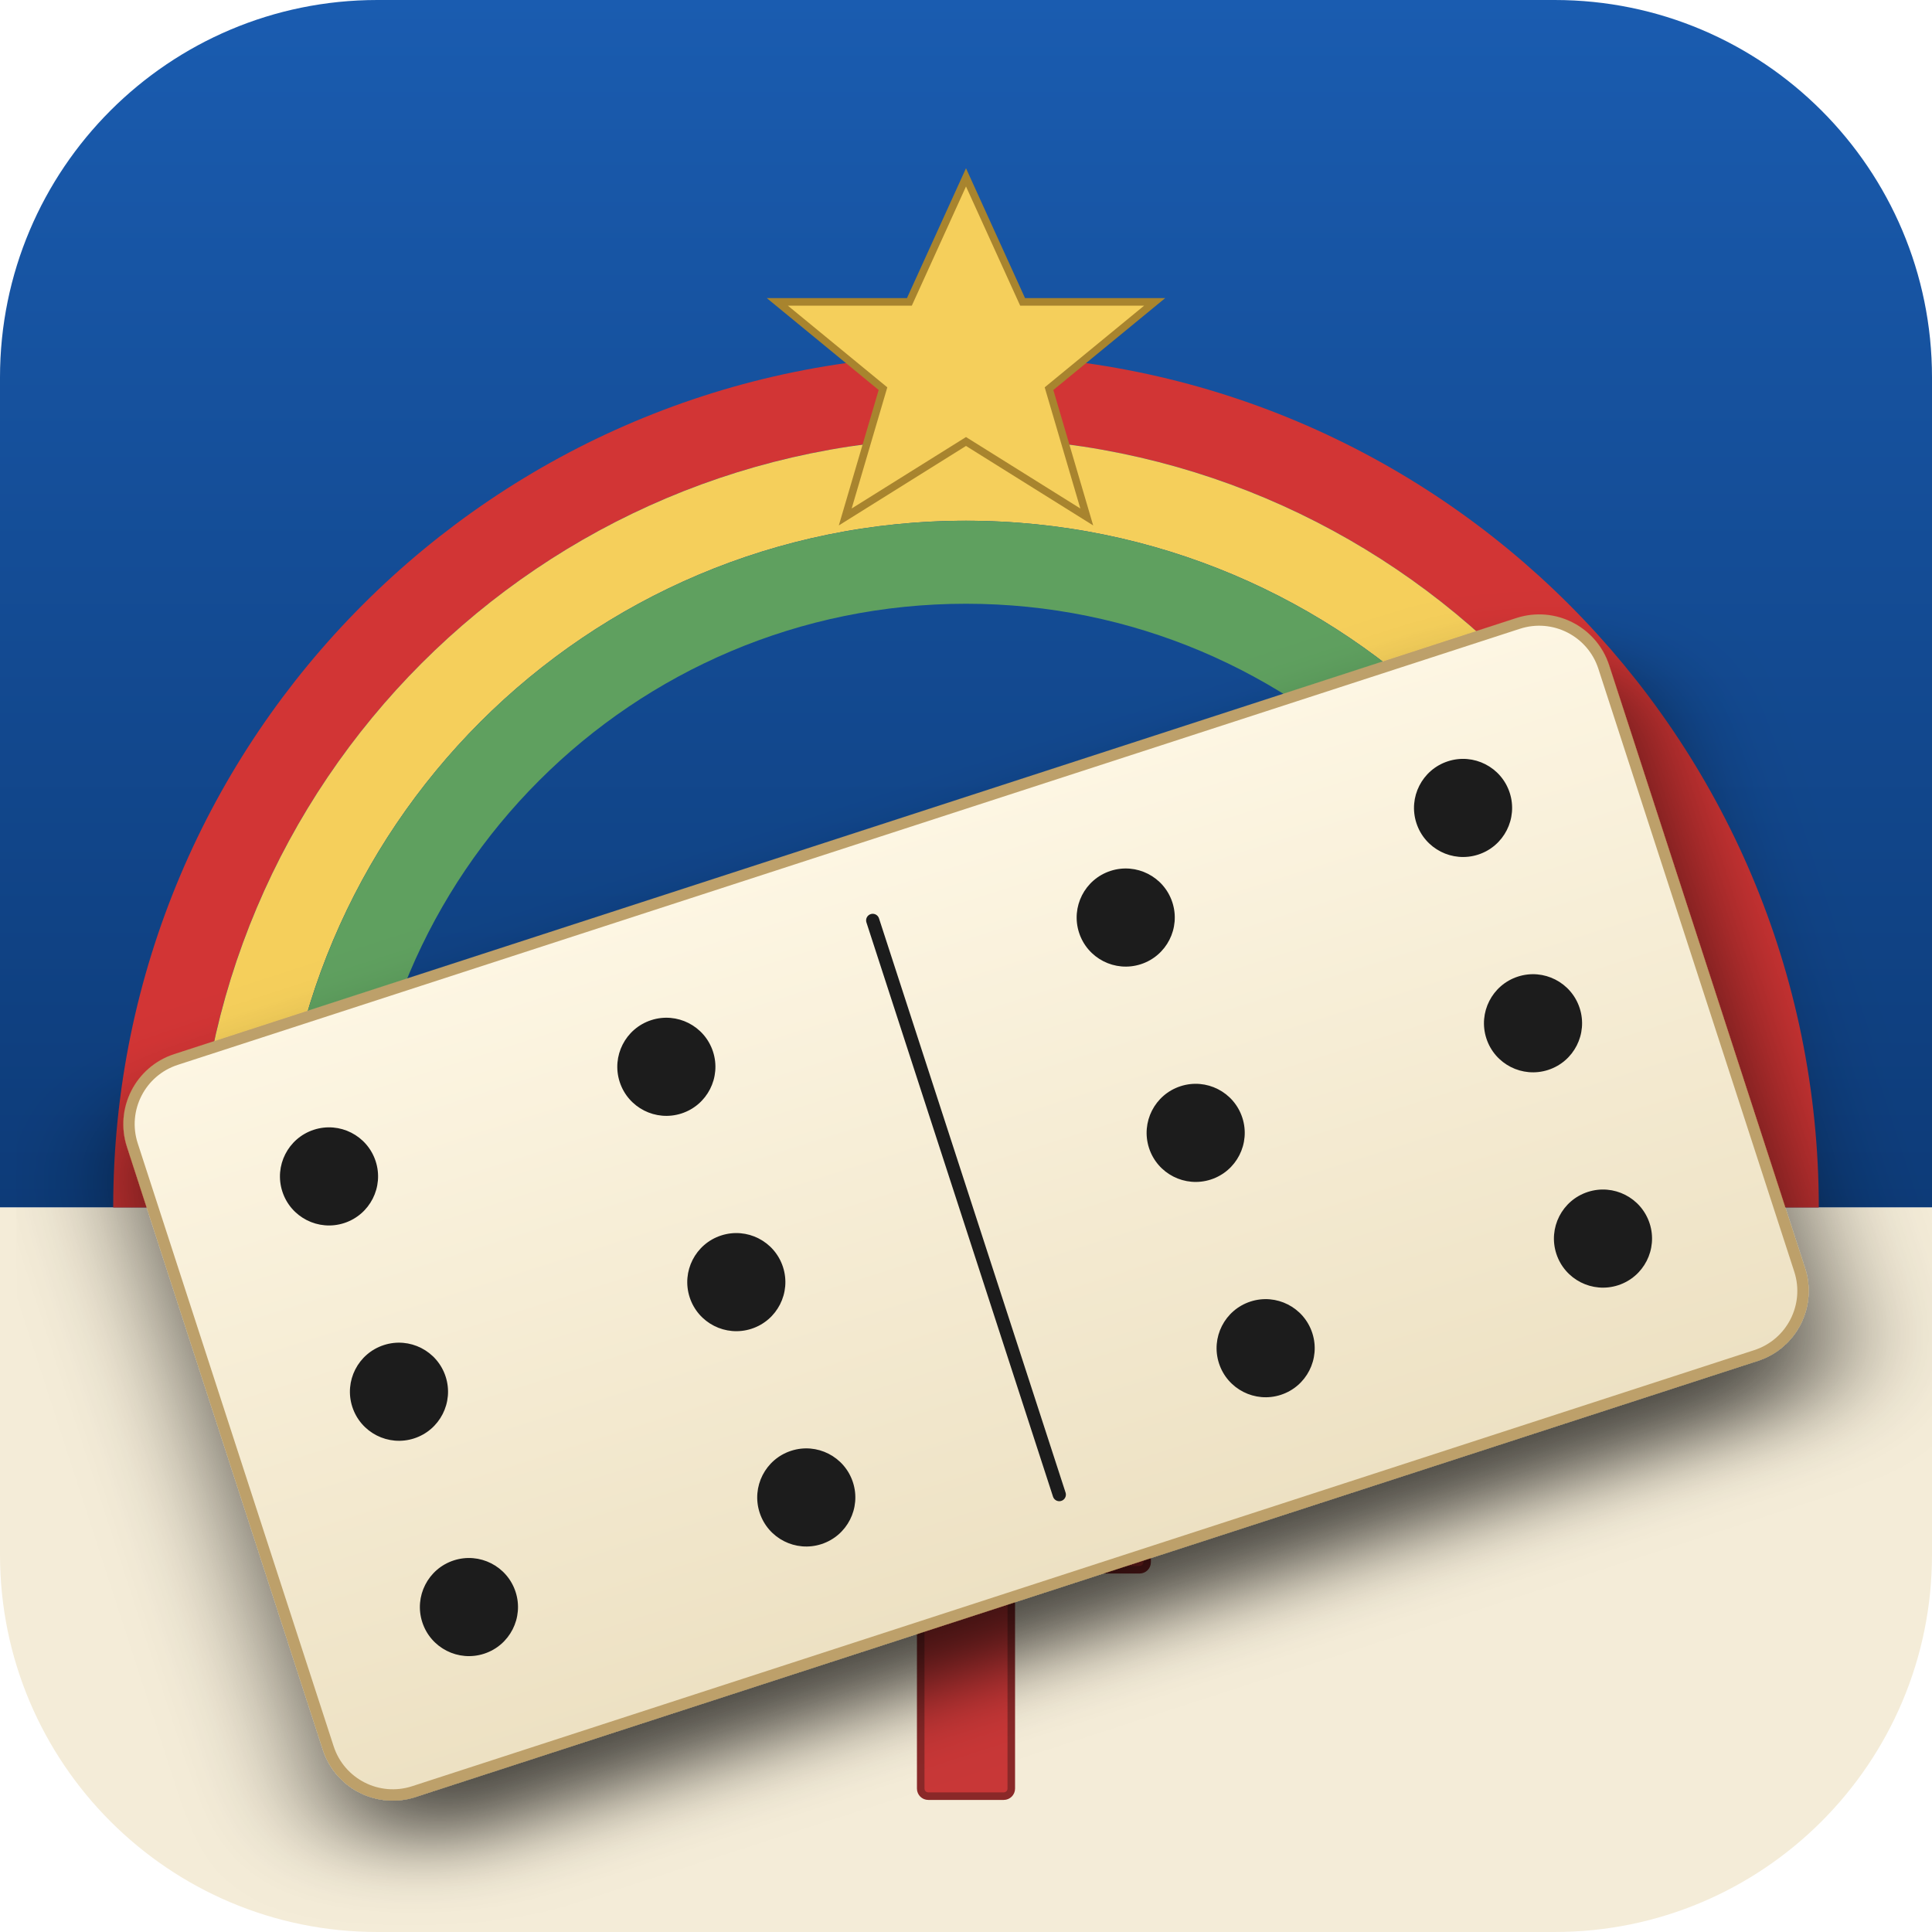
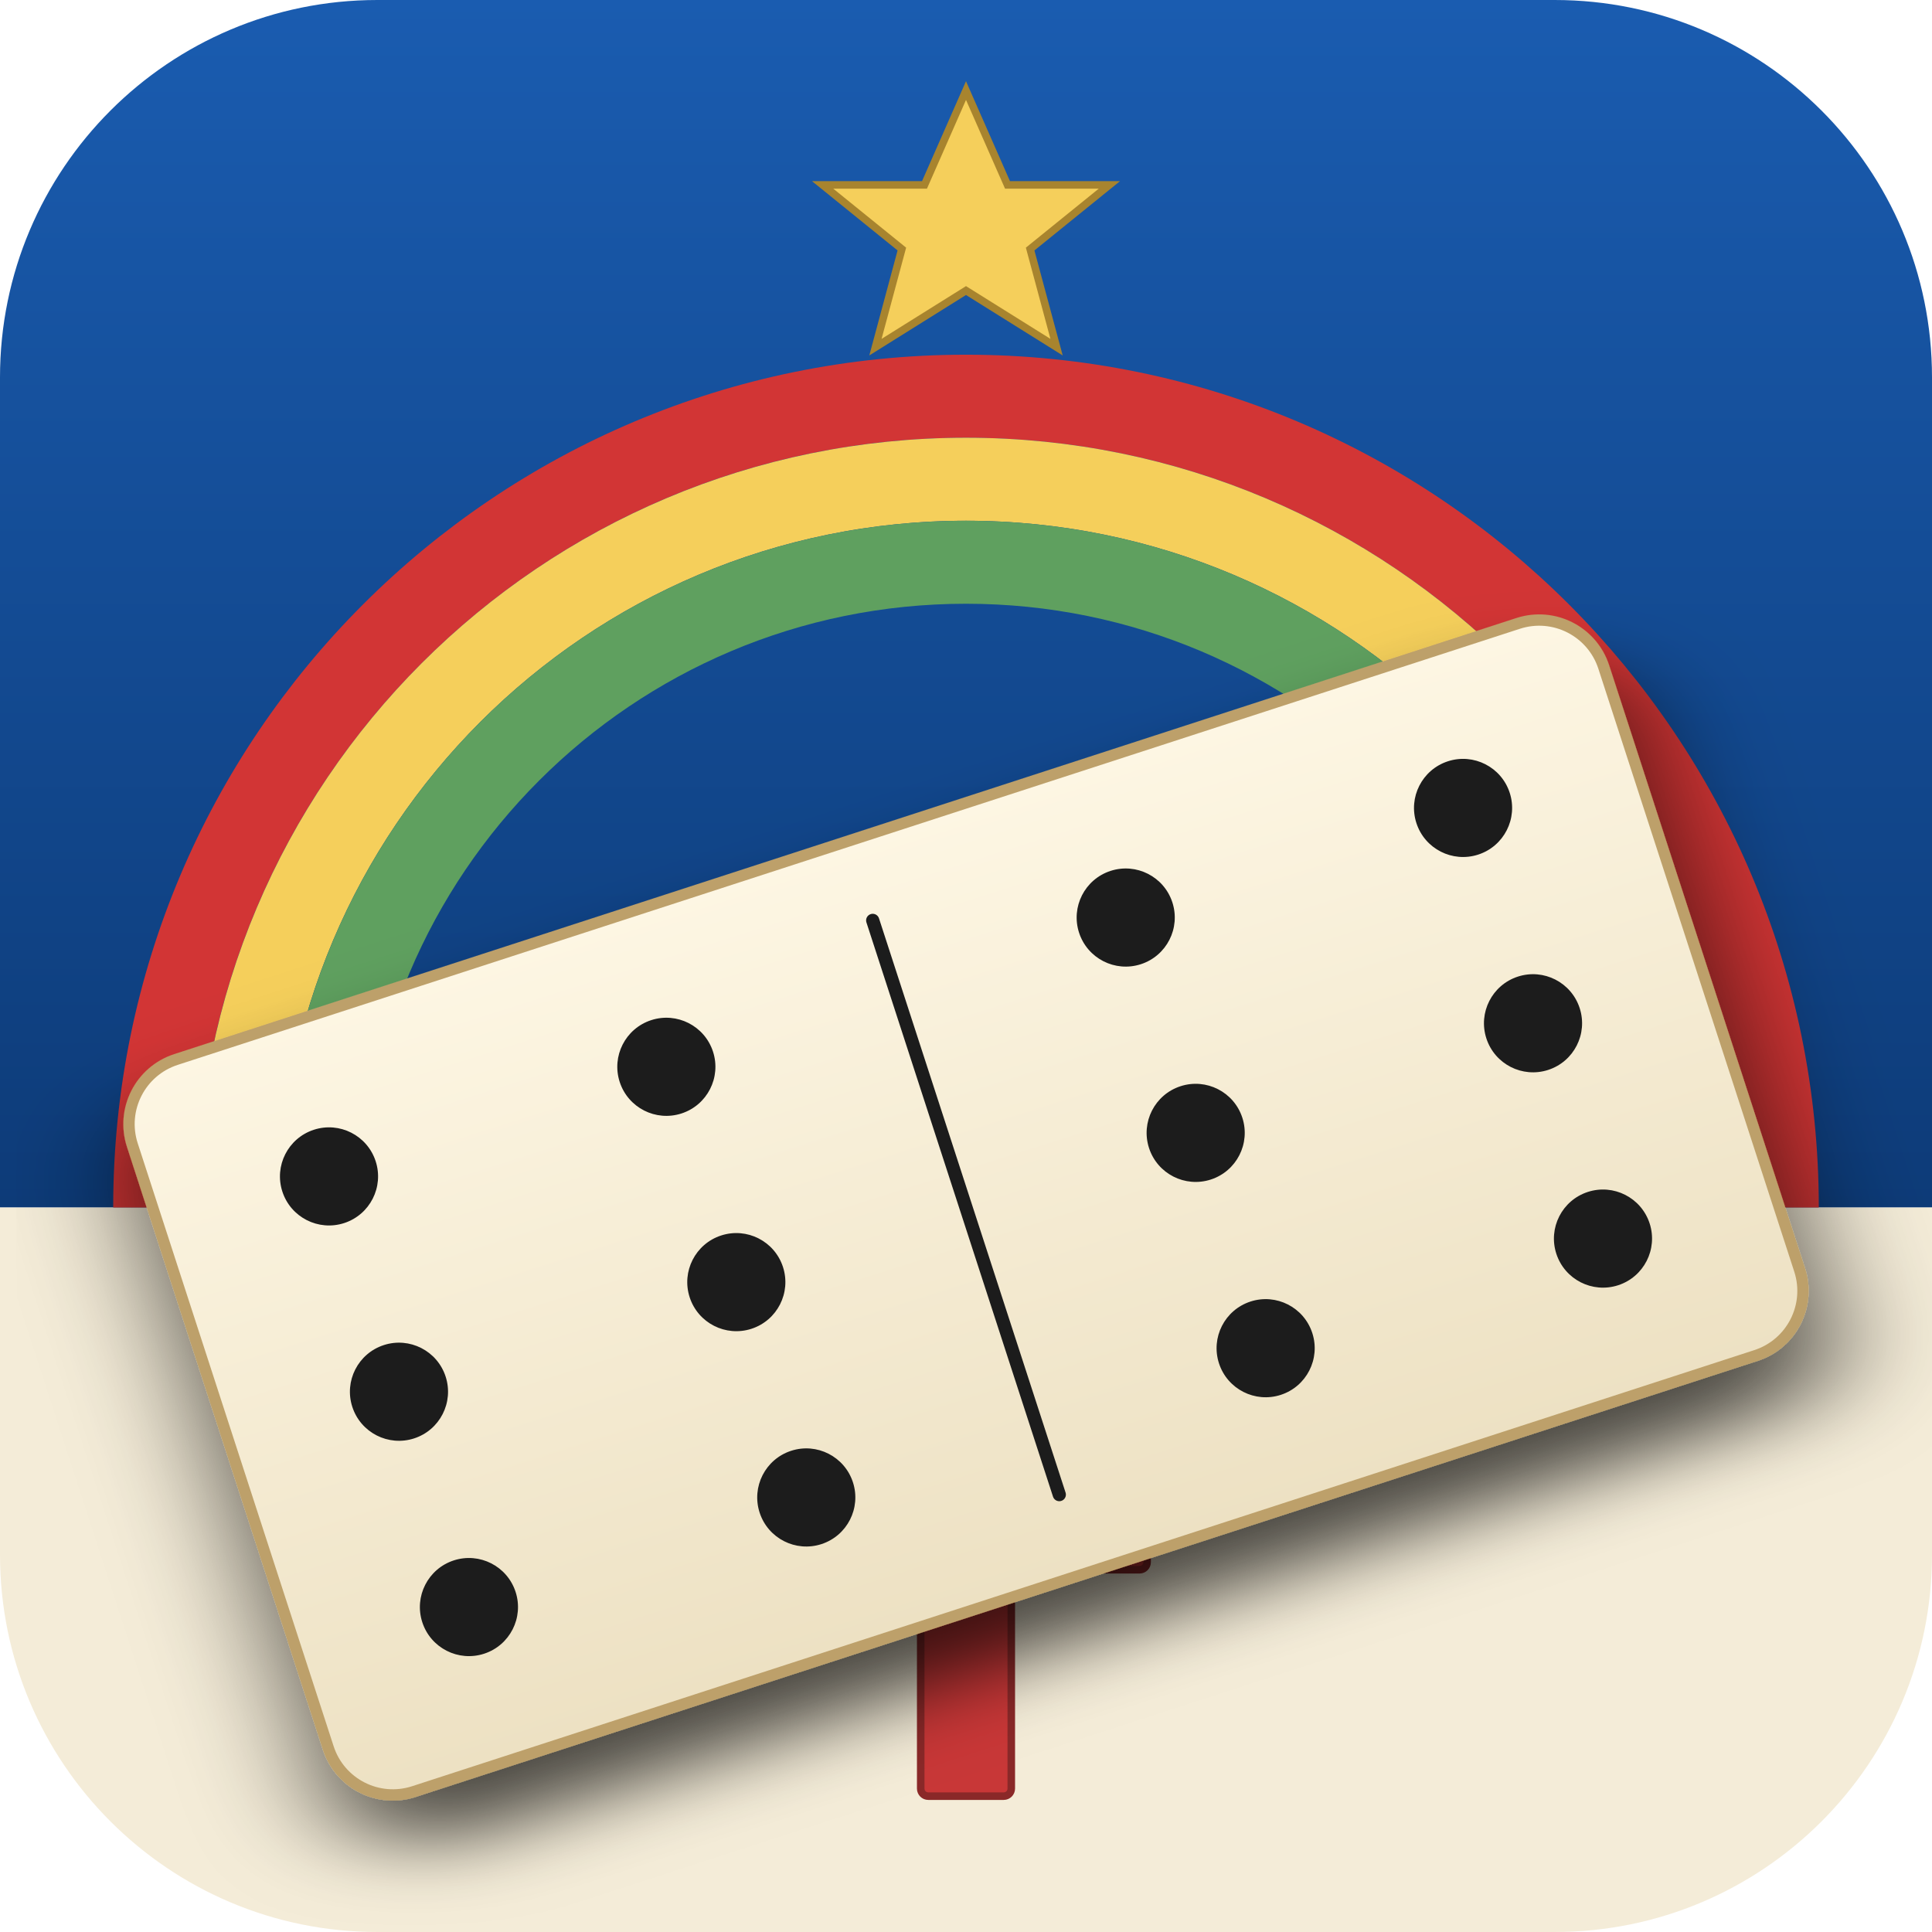
<svg xmlns="http://www.w3.org/2000/svg" viewBox="0 0 512 512" width="512" height="512">
  <defs>
    <linearGradient id="bluePE4" x1="0" y1="0" x2="0" y2="1">
      <stop offset="0%" stop-color="#1a5cb0" />
      <stop offset="100%" stop-color="#0d3b78" />
    </linearGradient>
    <linearGradient id="tilePE4" x1="0" y1="0" x2="0" y2="1">
      <stop offset="0%" stop-color="#fdf6e3" />
      <stop offset="100%" stop-color="#ede1c3" />
    </linearGradient>
    <filter id="tShadow4" x="-15%" y="-15%" width="130%" height="130%">
      <feGaussianBlur in="SourceAlpha" stdDeviation="14" />
      <feOffset dx="0" dy="14" />
      <feComponentTransfer>
        <feFuncA type="linear" slope="0.7" />
      </feComponentTransfer>
      <feMerge>
        <feMergeNode />
        <feMergeNode in="SourceGraphic" />
      </feMerge>
    </filter>
    <clipPath id="clip4">
      <rect width="512" height="512" rx="100" ry="100" />
    </clipPath>
  </defs>
  <g clip-path="url(#clip4)">
    <rect width="512" height="320" fill="url(#bluePE4)" />
    <rect y="320" width="512" height="192" fill="#f4ecd8" />
    <g fill="none">
      <path d="M 41 320 A 215 215 0 0 1 471 320" stroke="#d23535" stroke-width="22" />
      <path d="M 63 320 A 193 193 0 0 1 449 320" stroke="#f5cf5b" stroke-width="22" />
      <path d="M 85 320 A 171 171 0 0 1 427 320" stroke="#5fa05f" stroke-width="22" />
    </g>
    <circle cx="256" cy="295" r="60" fill="#f5cf5b" stroke="#a8842e" stroke-width="3" />
-     <g transform="translate(256 95)">
-       <polygon points="0,-48 15,-15 50,-15 22,8 32,42 0,22 -32,42 -22,8 -50,-15 -15,-15" fill="#f5cf5b" stroke="#a8842e" stroke-width="2" />
+     <g transform="translate(256 60)">
+       <polygon points="0,-36 11,-11 38,-11 17,6 24,32 0,17 -24,32 -17,6 -38,-11 -11,-11" fill="#f5cf5b" stroke="#a8842e" stroke-width="2" />
    </g>
    <g fill="#c83737" stroke="#8a2828" stroke-width="2">
      <rect x="244" y="356" width="24" height="120" rx="2" />
      <rect x="208" y="392" width="96" height="24" rx="2" />
    </g>
  </g>
  <g transform="translate(256 320) rotate(-18)" filter="url(#tShadow4)">
    <rect x="-205" y="-102" width="410" height="204" rx="18" ry="18" fill="url(#tilePE4)" stroke="#bda06a" stroke-width="3" />
    <line x1="0" y1="-80" x2="0" y2="80" stroke="#1c1c1c" stroke-width="3.5" stroke-linecap="round" />
    <g fill="#1c1c1c">
      <circle cx="-158" cy="-60" r="13" />
      <circle cx="-158" cy="0" r="13" />
      <circle cx="-158" cy="60" r="13" />
      <circle cx="-64" cy="-60" r="13" />
      <circle cx="-64" cy="0" r="13" />
      <circle cx="-64" cy="60" r="13" />
    </g>
    <g fill="#1c1c1c">
      <circle cx="64" cy="-60" r="13" />
      <circle cx="64" cy="0" r="13" />
      <circle cx="64" cy="60" r="13" />
      <circle cx="158" cy="-60" r="13" />
      <circle cx="158" cy="0" r="13" />
      <circle cx="158" cy="60" r="13" />
    </g>
  </g>
</svg>
